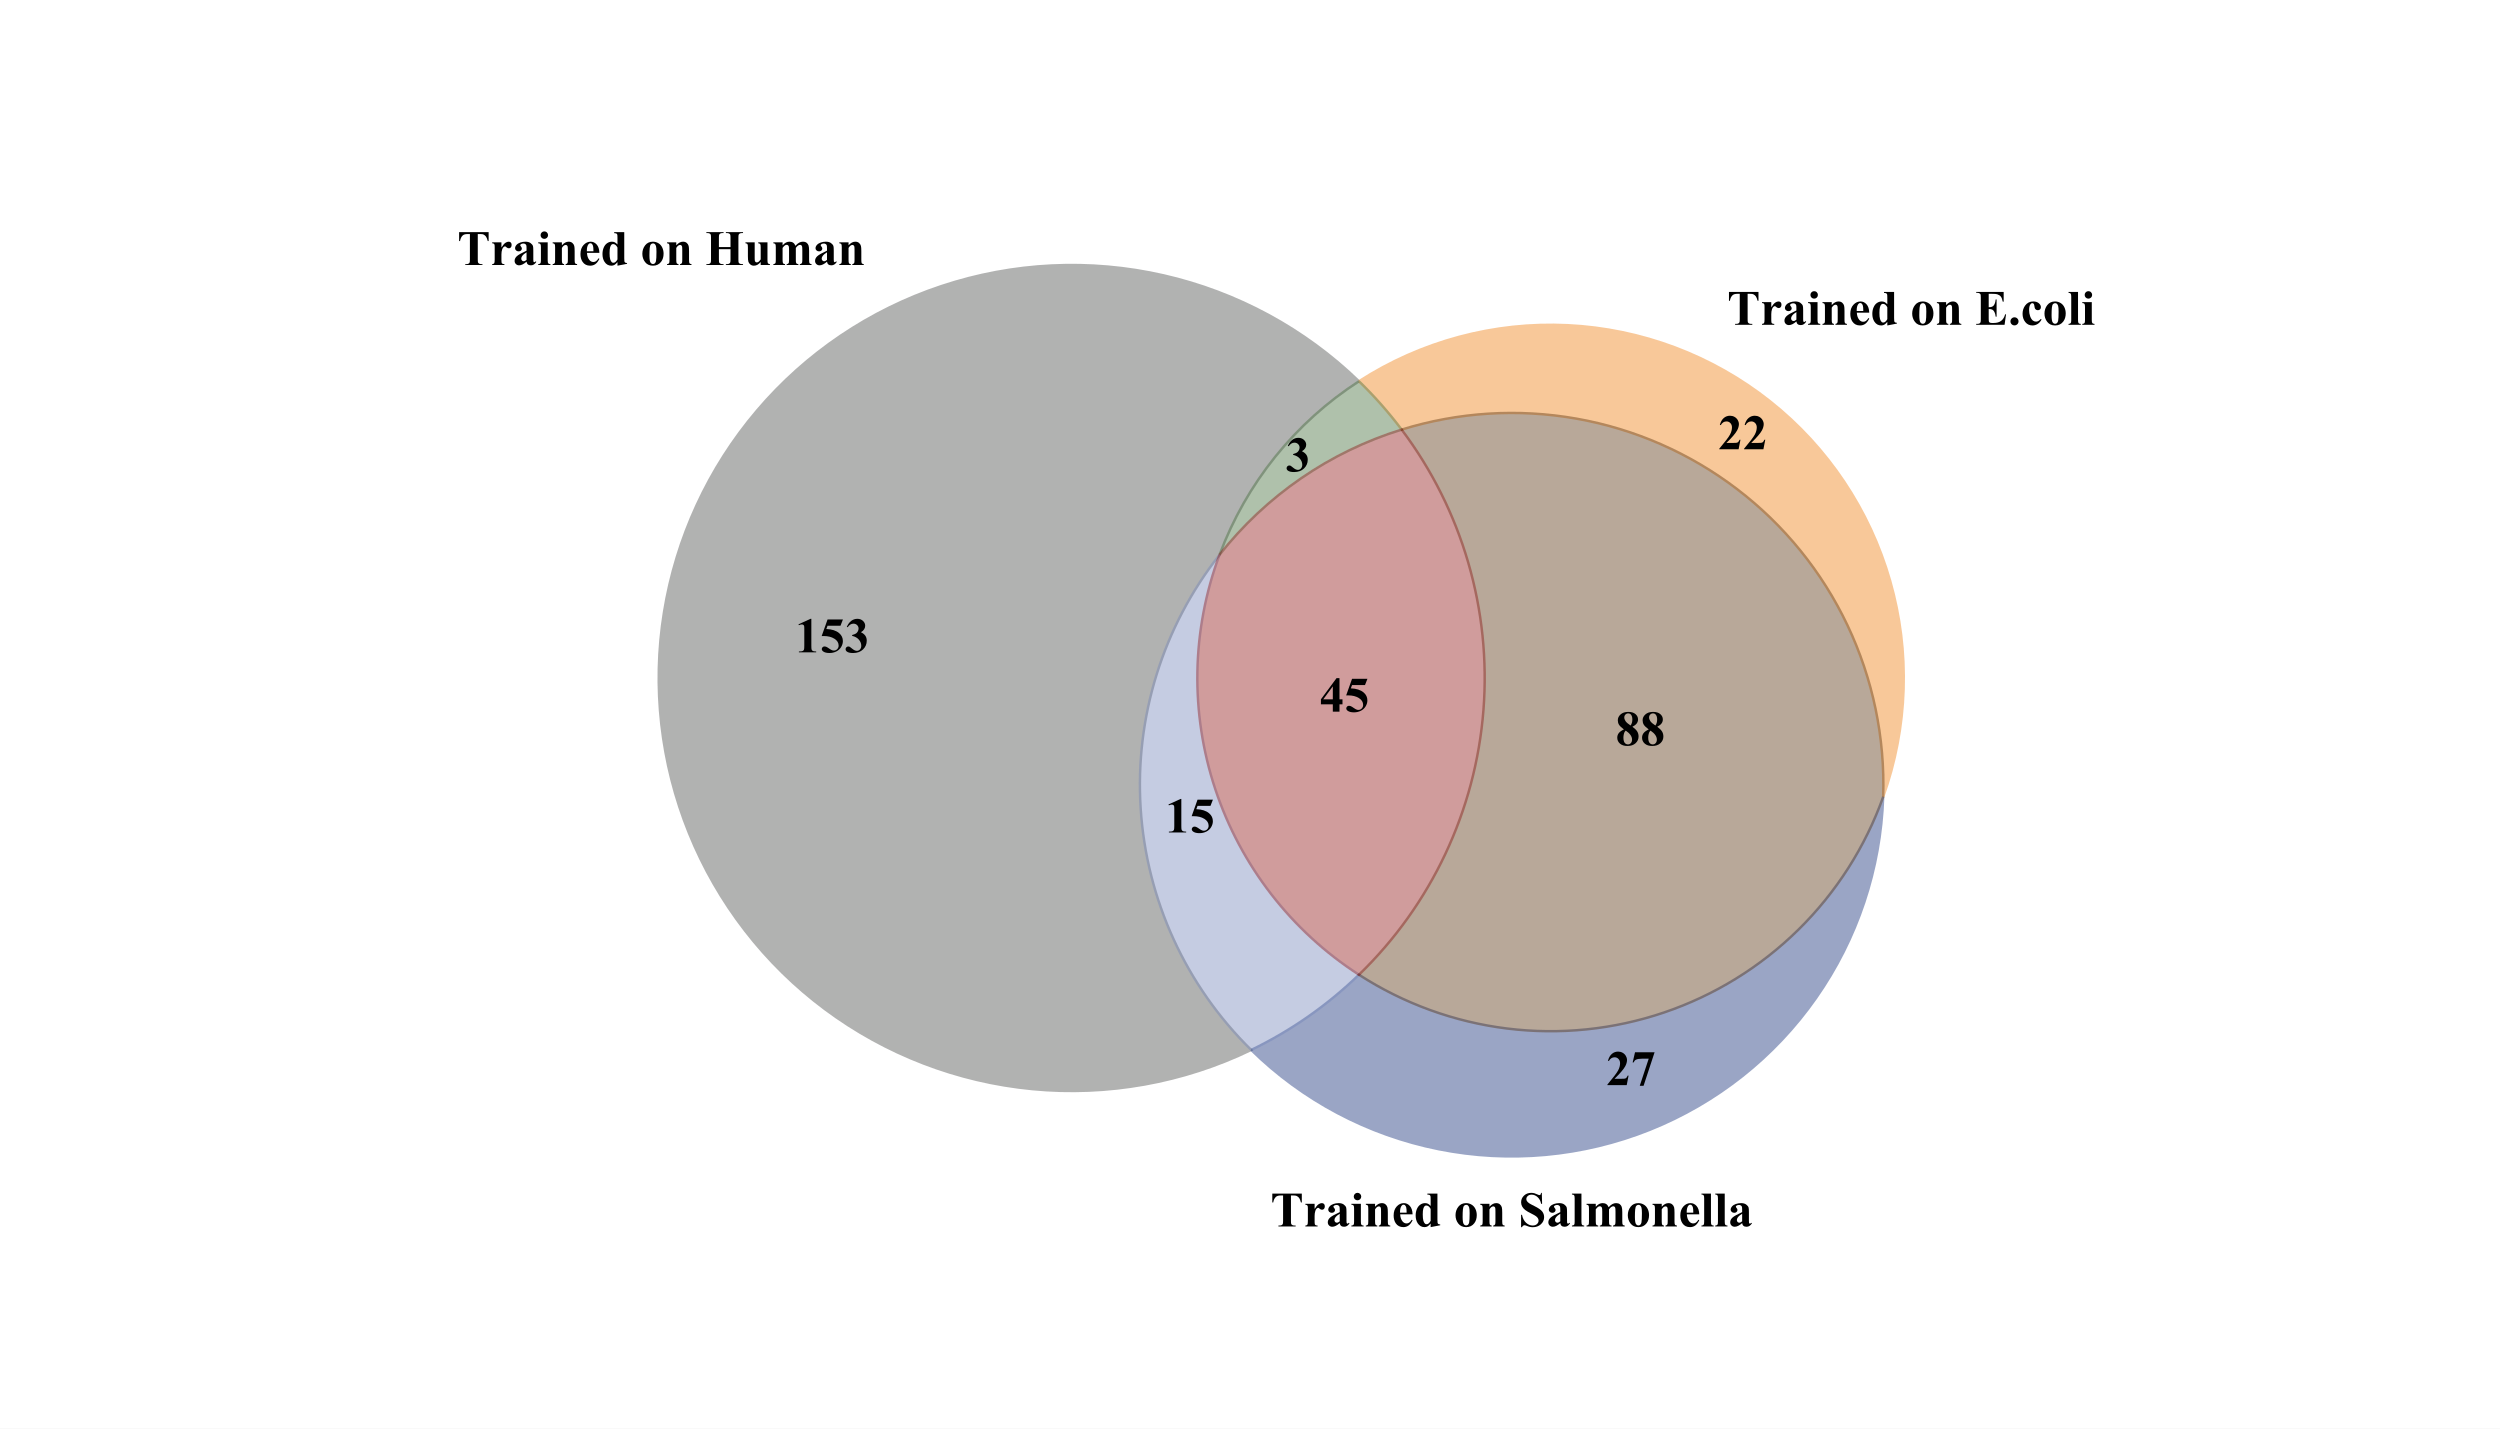
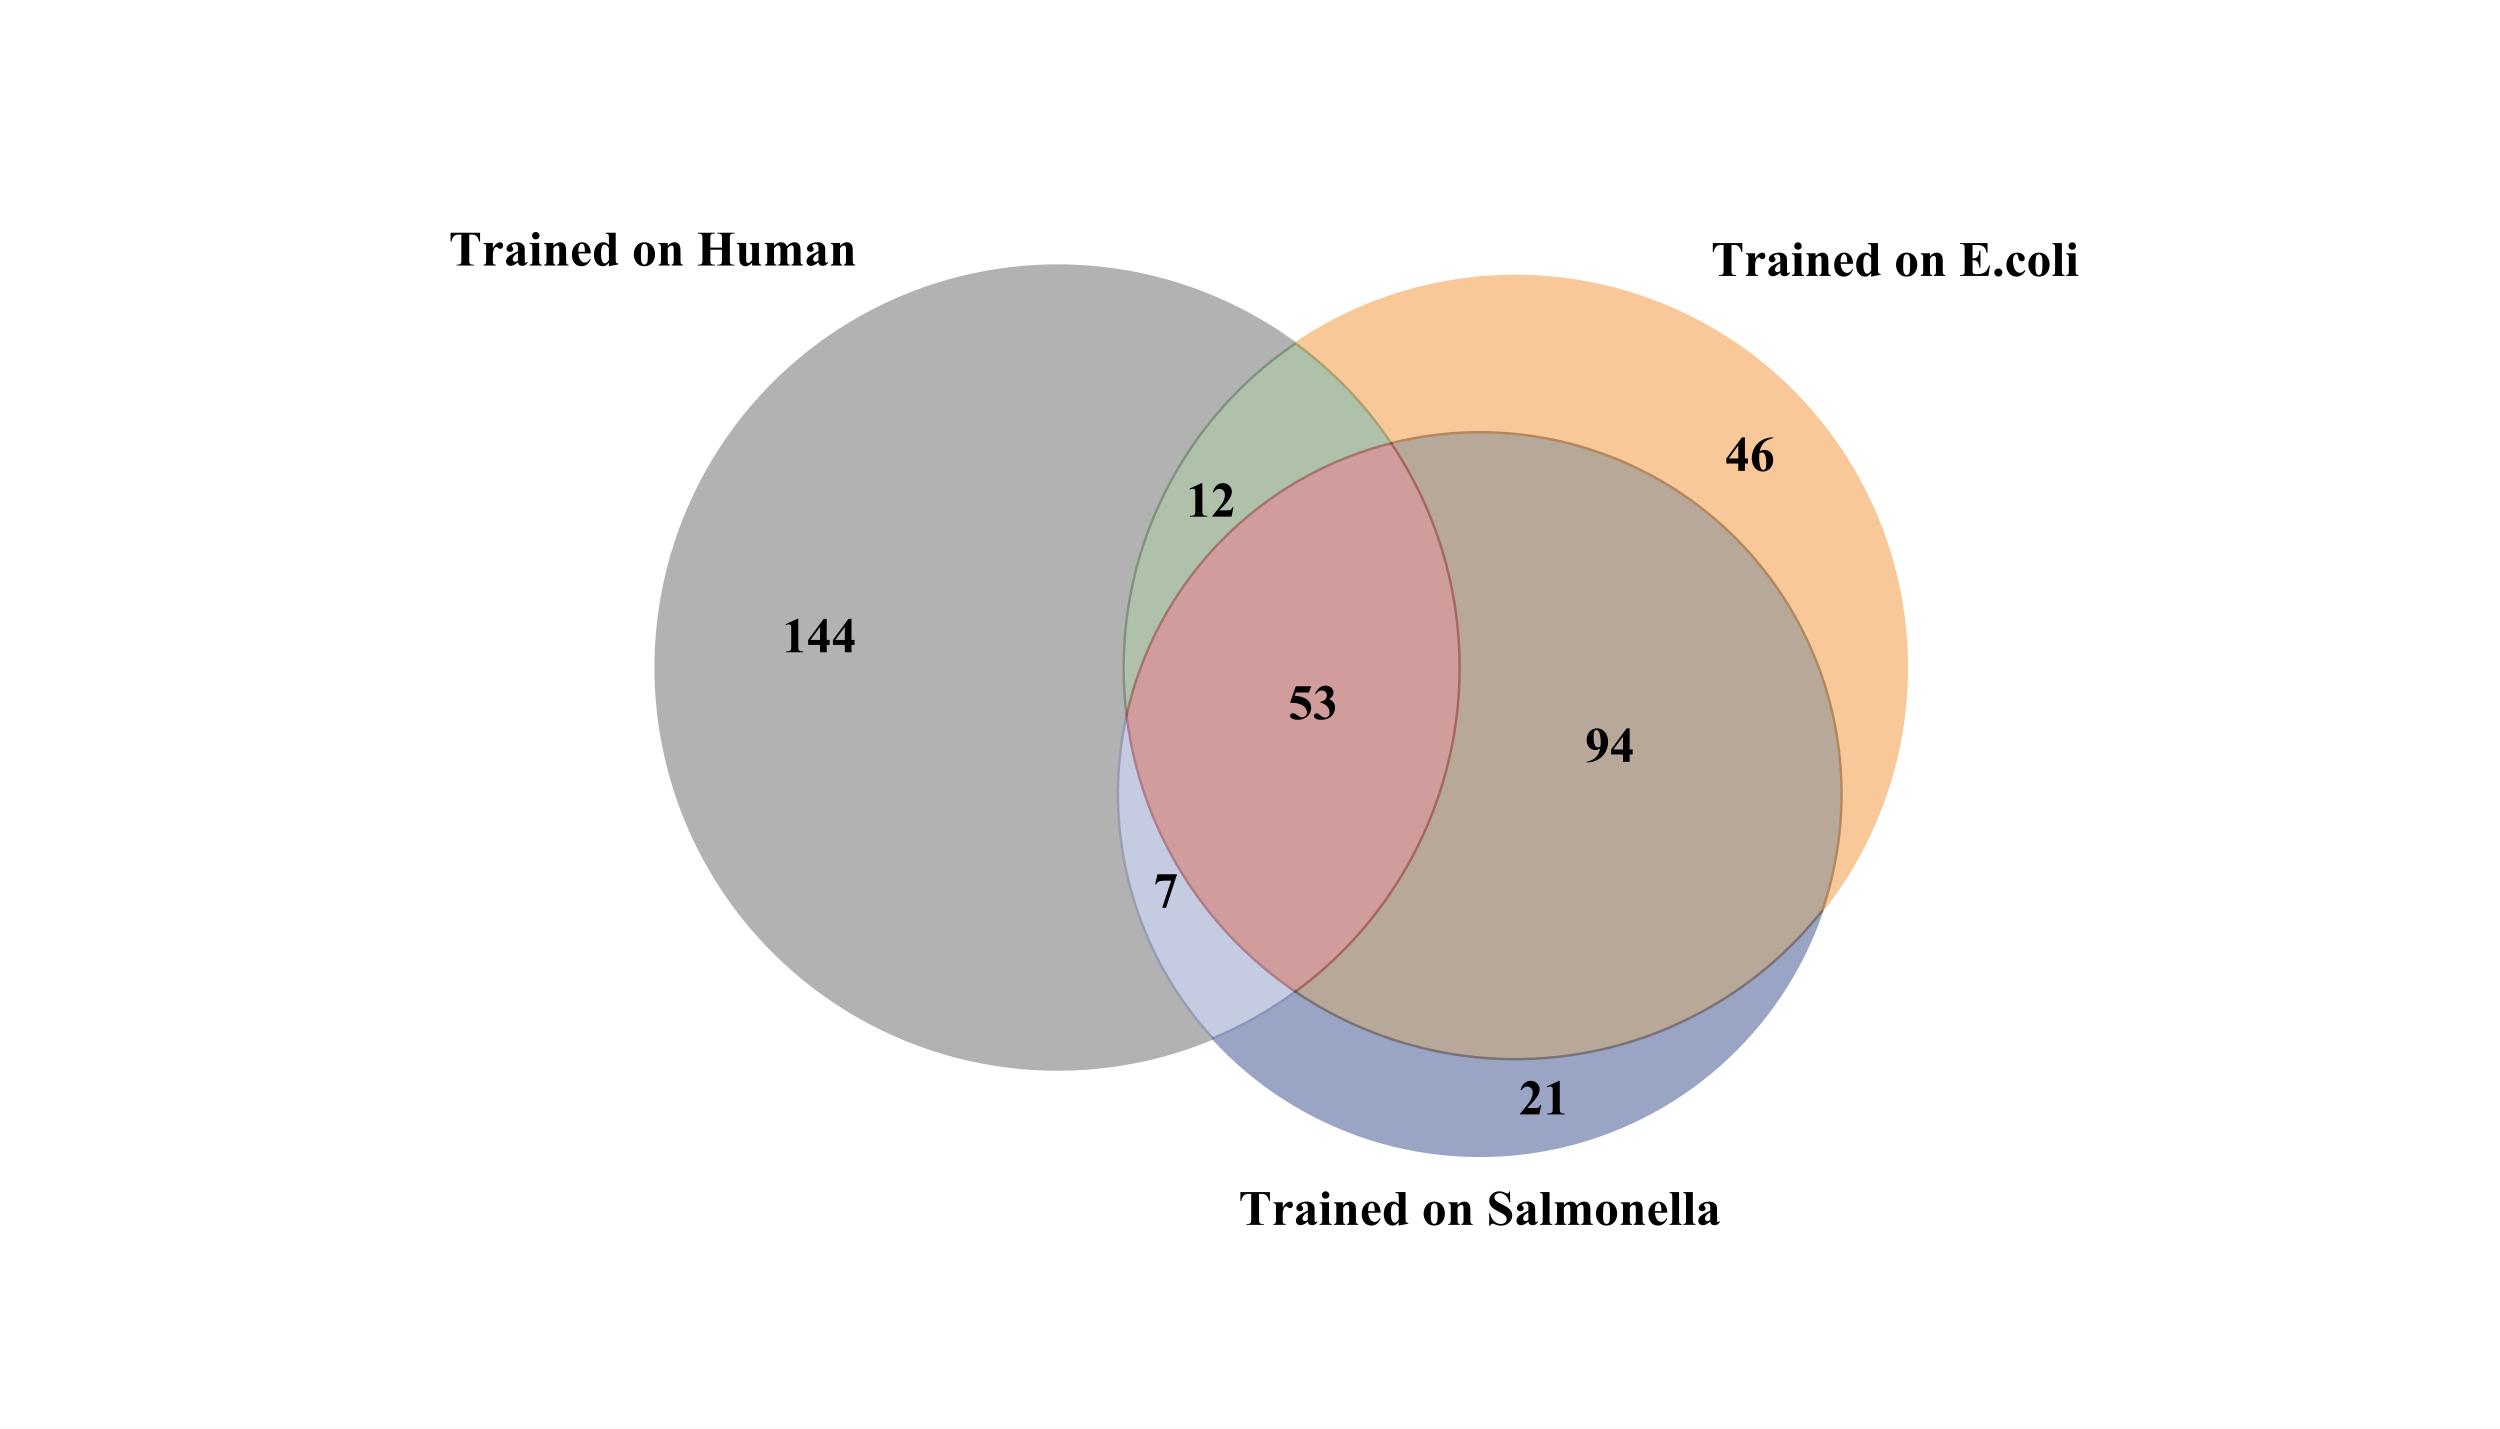
<svg xmlns="http://www.w3.org/2000/svg" xmlns:xlink="http://www.w3.org/1999/xlink" height="576pt" version="1.1" viewBox="0 0 1008 576" width="1008pt">
  <defs>
    <style type="text/css">
*{stroke-linecap:butt;stroke-linejoin:round;}
  </style>
  </defs>
  <g id="figure_1">
    <g id="patch_1">
      <path d="M 0 576  L 1008 576  L 1008 0  L 0 0  z " style="fill:#ffffff;" />
    </g>
    <g id="axes_1">
      <g id="patch_2">
-         <path clip-path="url(#p791d800732)" d="M 547.932 153.728  C 526.061 132.556 498.799 117.781 469.12 111.016  C 439.442 104.25 408.469 105.751 379.584 115.353  C 350.699 124.955 324.992 142.296 305.27 165.482  C 285.548 188.669 272.557 216.825 267.714 246.877  C 262.872 276.929 266.361 307.741 277.8 335.949  C 289.24 364.157 308.198 388.696 332.605 406.886  C 357.012 425.075 385.946 436.229 416.247 439.129  C 446.548 442.03 477.072 436.566 504.486 423.336  C 478.149 397.478 462.27 362.781 459.915 325.948  C 457.561 289.114 468.893 252.678 491.722 223.676  C 497.043 209.387 504.623 196.045 514.174 184.159  C 523.725 172.274 535.123 161.999 547.932 153.728  " style="fill:#3d3e3d;opacity:0.4;stroke:#3d3e3d;stroke-linejoin:miter;" />
+         <path clip-path="url(#p13016dffe2)" d="M 522.316 138.468  C 499.476 121.713 472.638 111.234 444.487 108.081  C 416.337 104.928 387.845 109.209 361.864 120.496  C 335.883 131.782 313.309 149.685 296.401 172.412  C 279.493 195.14 268.835 221.907 265.493 250.036  C 262.152 278.165 266.241 306.685 277.354 332.741  C 288.466 358.797 306.217 381.49 328.83 398.55  C 351.444 415.61 378.139 426.447 406.245 429.978  C 434.351 433.508 462.897 429.609 489.027 418.672  C 473.186 401.369 461.749 380.498 455.69 357.835  C 449.631 335.172 449.126 311.378 454.22 288.478  C 450.663 259.631 455.14 230.355 467.154 203.889  C 479.168 177.422 498.26 154.78 522.316 138.468  " style="fill:#3d3e3d;opacity:0.4;stroke:#3d3e3d;stroke-linejoin:miter;" />
      </g>
      <g id="patch_3">
-         <path clip-path="url(#p791d800732)" d="M 547.932 153.728  C 551.048 156.745 554.046 159.883 556.918 163.135  C 559.79 166.386 562.534 169.749 565.143 173.214  C 587.966 166.144 612.153 164.633 635.679 168.808  C 659.206 172.982 681.396 182.722 700.394 197.213  C 719.392 211.704 734.652 230.53 744.898 252.115  C 755.143 273.701 760.08 297.426 759.296 321.307  C 769.312 293.286 770.299 262.818 762.117 234.208  C 753.934 205.597 736.987 180.259 713.669 161.771  C 690.351 143.284 661.815 132.561 632.093 131.119  C 602.37 129.676 572.93 137.585 547.932 153.728  " style="fill:#ee7600;opacity:0.4;stroke:#ee7600;stroke-linejoin:miter;" />
+         <path clip-path="url(#p13016dffe2)" d="M 522.316 138.468  C 529.853 143.996 536.897 150.166 543.369 156.909  C 549.842 163.651 555.72 170.941 560.936 178.696  C 586.385 172.275 613.101 172.838 638.257 180.326  C 663.412 187.815 686.087 201.955 703.88 221.249  C 721.673 240.543 733.935 264.286 739.366 289.965  C 744.797 315.643 743.199 342.317 734.742 367.164  C 758.146 337.599 770.203 300.606 768.716 262.928  C 767.228 225.25 752.292 189.323 726.629 161.695  C 700.967 134.067 666.238 116.525 628.772 112.266  C 591.306 108.006 553.525 117.305 522.316 138.468  " style="fill:#ee7600;opacity:0.4;stroke:#ee7600;stroke-linejoin:miter;" />
      </g>
      <g id="patch_4">
-         <path clip-path="url(#p791d800732)" d="M 547.932 153.728  C 535.123 161.999 523.725 172.274 514.174 184.159  C 504.623 196.045 497.043 209.387 491.722 223.676  C 501.065 211.808 512.149 201.42 524.597 192.864  C 537.045 184.309 550.715 177.684 565.143 173.214  C 562.534 169.749 559.79 166.386 556.918 163.135  C 554.046 159.883 551.048 156.745 547.932 153.728  " style="fill:#37652d;opacity:0.4;stroke:#37652d;stroke-linejoin:miter;" />
+         <path clip-path="url(#p13016dffe2)" d="M 522.316 138.468  C 498.26 154.78 479.168 177.422 467.154 203.889  C 455.14 230.355 450.663 259.631 454.22 288.478  C 460.089 262.091 473.178 237.847 492.02 218.464  C 510.862 199.081 534.726 185.31 560.936 178.696  C 555.72 170.941 549.842 163.651 543.369 156.909  C 536.897 150.166 529.853 143.996 522.316 138.468  " style="fill:#37652d;opacity:0.4;stroke:#37652d;stroke-linejoin:miter;" />
      </g>
      <g id="patch_5">
-         <path clip-path="url(#p791d800732)" d="M 504.486 423.336  C 525.254 443.727 551.518 457.634 580.056 463.35  C 608.594 469.066 638.189 466.348 665.208 455.529  C 692.227 444.71 715.519 426.252 732.226 402.419  C 748.932 378.587 758.34 350.396 759.296 321.307  C 752.071 341.517 740.371 359.836 725.072 374.888  C 709.772 389.941 691.267 401.342 670.942 408.237  C 650.616 415.132 628.993 417.344 607.693 414.707  C 586.393 412.071 565.962 404.653 547.932 393.01  C 541.556 399.181 534.698 404.833 527.423 409.912  C 520.147 414.991 512.477 419.48 504.486 423.336  " style="fill:#031f6f;opacity:0.4;stroke:#031f6f;stroke-linejoin:miter;" />
+         <path clip-path="url(#p13016dffe2)" d="M 489.027 418.672  C 506.134 437.356 527.816 451.267 551.93 459.029  C 576.045 466.791 601.77 468.14 626.564 462.942  C 651.357 457.745 674.375 446.178 693.342 429.385  C 712.309 412.593 726.579 391.146 734.742 367.164  C 710.007 398.411 674.337 419.164 634.948 425.224  C 595.559 431.284 555.3 422.214 522.316 399.847  C 517.164 403.627 511.792 407.099 506.229 410.245  C 500.666 413.391 494.922 416.205 489.027 418.672  " style="fill:#031f6f;opacity:0.4;stroke:#031f6f;stroke-linejoin:miter;" />
      </g>
      <g id="patch_6">
-         <path clip-path="url(#p791d800732)" d="M 504.486 423.336  C 512.477 419.48 520.147 414.991 527.423 409.912  C 534.698 404.833 541.556 399.181 547.932 393.01  C 520.681 375.413 500.243 349.023 490.024 318.236  C 479.804 287.449 480.404 254.076 491.722 223.676  C 468.893 252.678 457.561 289.114 459.915 325.948  C 462.27 362.781 478.149 397.478 504.486 423.336  " style="fill:#6e80b7;opacity:0.4;stroke:#6e80b7;stroke-linejoin:miter;" />
+         <path clip-path="url(#p13016dffe2)" d="M 489.027 418.672  C 494.922 416.205 500.666 413.391 506.229 410.245  C 511.792 407.099 517.164 403.627 522.316 399.847  C 503.683 387.212 487.965 370.737 476.221 351.529  C 464.476 332.322 456.975 310.823 454.22 288.478  C 449.126 311.378 449.631 335.172 455.69 357.835  C 461.749 380.498 473.186 401.369 489.027 418.672  " style="fill:#6e80b7;opacity:0.4;stroke:#6e80b7;stroke-linejoin:miter;" />
      </g>
      <g id="patch_7">
-         <path clip-path="url(#p791d800732)" d="M 565.143 173.214  C 589.556 205.642 601.29 245.902 598.121 286.368  C 594.953 326.834 577.095 364.778 547.932 393.01  C 565.962 404.653 586.393 412.071 607.693 414.707  C 628.993 417.344 650.616 415.132 670.942 408.237  C 691.267 401.342 709.772 389.941 725.072 374.888  C 740.371 359.836 752.071 341.517 759.296 321.307  C 760.08 297.426 755.143 273.701 744.898 252.115  C 734.652 230.53 719.392 211.704 700.394 197.213  C 681.396 182.722 659.206 172.982 635.679 168.808  C 612.153 164.633 587.966 166.144 565.143 173.214  " style="fill:#4d2600;opacity:0.4;stroke:#4d2600;stroke-linejoin:miter;" />
+         <path clip-path="url(#p13016dffe2)" d="M 560.936 178.696  C 584.281 213.404 593.308 255.836 586.112 297.04  C 578.917 338.245 556.043 375.106 522.316 399.847  C 555.3 422.214 595.559 431.284 634.948 425.224  C 674.337 419.164 710.007 398.411 734.742 367.164  C 743.199 342.317 744.797 315.643 739.366 289.965  C 733.935 264.286 721.673 240.543 703.88 221.249  C 686.087 201.955 663.412 187.815 638.257 180.326  C 613.101 172.838 586.385 172.275 560.936 178.696  " style="fill:#4d2600;opacity:0.4;stroke:#4d2600;stroke-linejoin:miter;" />
      </g>
      <g id="patch_8">
-         <path clip-path="url(#p791d800732)" d="M 491.722 223.676  C 480.404 254.076 479.804 287.449 490.024 318.236  C 500.243 349.023 520.681 375.413 547.932 393.01  C 577.095 364.778 594.953 326.834 598.121 286.368  C 601.29 245.902 589.556 205.642 565.143 173.214  C 550.715 177.684 537.045 184.309 524.597 192.864  C 512.149 201.42 501.065 211.808 491.722 223.676  " style="fill:#890707;opacity:0.4;stroke:#890707;stroke-linejoin:miter;" />
+         <path clip-path="url(#p13016dffe2)" d="M 454.22 288.478  C 456.975 310.823 464.476 332.322 476.221 351.529  C 487.965 370.737 503.683 387.212 522.316 399.847  C 556.043 375.106 578.917 338.245 586.112 297.04  C 593.308 255.836 584.281 213.404 560.936 178.696  C 534.726 185.31 510.862 199.081 492.02 218.464  C 473.178 237.847 460.089 262.091 454.22 288.478  " style="fill:#890707;opacity:0.4;stroke:#890707;stroke-linejoin:miter;" />
      </g>
      <g id="text_1">
        <defs>
          <path d="M 32.562 67.578  L 32.562 13.422  Q 32.562 7.328 33.094 5.641  Q 33.641 3.953 35.344 2.875  Q 37.062 1.812 40.828 1.812  L 42.328 1.812  L 42.328 0  L 7.469 0  L 7.469 1.812  L 9.234 1.812  Q 13.484 1.812 15.281 2.781  Q 17.094 3.766 17.719 5.469  Q 18.359 7.172 18.359 13.422  L 18.359 47.75  Q 18.359 52.344 17.922 53.484  Q 17.484 54.641 16.281 55.438  Q 15.094 56.25 13.531 56.25  Q 11.031 56.25 7.469 54.688  L 6.594 56.453  L 30.953 67.578  z " id="TimesNewRomanPS-BoldMT-49" />
-           <path d="M 15.234 66.219  L 46.234 66.219  L 41.312 53.609  L 15.234 53.609  L 12.75 47.016  Q 29.594 46.391 38.672 38.625  Q 46.141 32.234 46.141 22.703  Q 46.141 16.609 42.672 10.766  Q 39.203 4.938 32.906 1.781  Q 26.609 -1.375 19.094 -1.375  Q 10.984 -1.375 6.641 1.656  Q 3.609 3.812 3.609 6.547  Q 3.609 8.641 5.188 10.25  Q 6.781 11.859 8.891 11.859  Q 10.797 11.859 12.75 11.078  Q 14.703 10.297 19.438 6.984  Q 22.406 4.938 24.562 4.156  Q 26.078 3.562 27.984 3.562  Q 31.984 3.562 34.781 6.484  Q 37.594 9.422 37.594 13.531  Q 37.594 22.125 29 27.484  Q 20.406 32.859 7.328 32.859  Q 6 32.859 3.375 32.812  z " id="TimesNewRomanPS-BoldMT-53" />
-           <path d="M 14.797 33.203  L 14.797 34.906  Q 20.359 36.531 22.5 37.922  Q 24.656 39.312 26.219 42.156  Q 27.781 45.016 27.781 47.953  Q 27.781 52 24.828 54.906  Q 21.875 57.812 17.484 57.812  Q 10.641 57.812 5.859 50.594  L 4.047 51.219  Q 7.562 59.375 13.062 63.469  Q 18.562 67.578 25.297 67.578  Q 32.172 67.578 36.641 63.375  Q 41.109 59.188 41.109 53.562  Q 41.109 49.906 39.031 46.5  Q 36.969 43.109 32.516 40.531  Q 38.234 37.75 41.234 33.672  Q 44.234 29.594 44.234 23.438  Q 44.234 13.094 36.734 5.828  Q 29.25 -1.422 16.656 -1.422  Q 8.25 -1.422 4.391 1.375  Q 1.609 3.328 1.609 6.391  Q 1.609 8.641 3.219 10.219  Q 4.828 11.812 6.938 11.812  Q 8.547 11.812 9.969 11.141  Q 10.75 10.75 15.5 6.859  Q 20.266 2.984 24.422 2.984  Q 28.031 2.984 30.609 5.828  Q 33.203 8.688 33.203 13.094  Q 33.203 19.781 28.516 25.422  Q 23.828 31.062 14.797 33.203  z " id="TimesNewRomanPS-BoldMT-51" />
+           <path d="M 2.484 24.953  L 33.938 67.578  L 39.891 67.578  L 39.891 24.953  L 45.953 24.953  L 45.953 14.844  L 39.891 14.844  L 39.891 0  L 26.469 0  L 26.469 14.844  L 2.484 14.844  z M 7.234 24.953  L 26.469 24.953  L 26.469 51.078  z " id="TimesNewRomanPS-BoldMT-52" />
        </defs>
-         <g transform="translate(320.6213 263.0199)scale(0.2 -0.2)">
+         <g transform="translate(315.3494 263.0051)scale(0.2 -0.2)">
          <use xlink:href="#TimesNewRomanPS-BoldMT-49" />
-           <use x="50" xlink:href="#TimesNewRomanPS-BoldMT-53" />
-           <use x="100" xlink:href="#TimesNewRomanPS-BoldMT-51" />
+           <use x="50" xlink:href="#TimesNewRomanPS-BoldMT-52" />
+           <use x="100" xlink:href="#TimesNewRomanPS-BoldMT-52" />
        </g>
      </g>
      <g id="text_2">
        <defs>
+           <path d="M 46.969 67.578  L 46.969 66.219  Q 38.141 63.969 32.781 60.422  Q 27.438 56.891 24.328 51.828  Q 21.234 46.781 19.531 39.312  Q 21.688 40.766 23.094 41.219  Q 26.266 42.188 29.5 42.188  Q 36.922 42.188 41.875 36.781  Q 46.828 31.391 46.828 22.078  Q 46.828 15.531 44.141 10.062  Q 41.453 4.594 36.516 1.609  Q 31.594 -1.375 25.984 -1.375  Q 19.875 -1.375 14.688 1.969  Q 9.516 5.328 6.609 11.766  Q 3.719 18.219 3.719 25.781  Q 3.719 36.922 9.062 46.516  Q 14.406 56.109 24.234 61.797  Q 34.078 67.484 46.969 67.578  z M 18.891 35.359  Q 18.5 28.609 18.5 25.484  Q 18.5 18.75 19.797 12.453  Q 21.094 6.156 23.344 3.609  Q 24.953 1.812 27.156 1.812  Q 29.391 1.812 31.141 4.422  Q 32.906 7.031 32.906 15.047  Q 32.906 28.516 29.641 33.641  Q 27.547 36.969 23.969 36.969  Q 22.016 36.969 18.891 35.359  z " id="TimesNewRomanPS-BoldMT-54" />
+         </defs>
+         <g transform="translate(695.5735 189.8544)scale(0.2 -0.2)">
+           <use xlink:href="#TimesNewRomanPS-BoldMT-52" />
+           <use x="50" xlink:href="#TimesNewRomanPS-BoldMT-54" />
+         </g>
+       </g>
+       <g id="text_3">
+         <defs>
          <path d="M 41.406 0  L 2.438 0  L 2.438 1.078  Q 20.359 22.406 24.188 29.781  Q 28.031 37.156 28.031 44.188  Q 28.031 49.312 24.859 52.703  Q 21.688 56.109 17.094 56.109  Q 9.578 56.109 5.422 48.578  L 3.609 49.219  Q 6.25 58.594 11.625 63.078  Q 17 67.578 24.031 67.578  Q 29.047 67.578 33.203 65.234  Q 37.359 62.891 39.703 58.812  Q 42.047 54.734 42.047 51.172  Q 42.047 44.672 38.422 37.984  Q 33.5 28.953 16.891 12.797  L 31.203 12.797  Q 36.469 12.797 38.062 13.234  Q 39.656 13.672 40.672 14.719  Q 41.703 15.766 43.359 19.141  L 45.125 19.141  z " id="TimesNewRomanPS-BoldMT-50" />
        </defs>
-         <g transform="translate(692.724 181.1394)scale(0.2 -0.2)">
-           <use xlink:href="#TimesNewRomanPS-BoldMT-50" />
+         <g transform="translate(478.2772 208.3155)scale(0.2 -0.2)">
+           <use xlink:href="#TimesNewRomanPS-BoldMT-49" />
          <use x="50" xlink:href="#TimesNewRomanPS-BoldMT-50" />
        </g>
      </g>
-       <g id="text_3">
-         <g transform="translate(518.4335 190.0468)scale(0.2 -0.2)">
-           <use xlink:href="#TimesNewRomanPS-BoldMT-51" />
+       <g id="text_4">
+         <g transform="translate(612.3839 449.3131)scale(0.2 -0.2)">
+           <use xlink:href="#TimesNewRomanPS-BoldMT-50" />
+           <use x="50" xlink:href="#TimesNewRomanPS-BoldMT-49" />
        </g>
      </g>
-       <g id="text_4">
+       <g id="text_5">
        <defs>
          <path d="M 17.719 -1.375  L 35.75 53.266  L 22.016 53.266  Q 13.969 53.266 9.906 51.172  Q 7.078 49.703 5.219 45.656  L 3.375 45.656  L 8.156 66.219  L 47.609 66.219  L 25.391 -1.375  z " id="TimesNewRomanPS-BoldMT-55" />
        </defs>
-         <g transform="translate(647.6081 437.5199)scale(0.2 -0.2)">
-           <use xlink:href="#TimesNewRomanPS-BoldMT-50" />
-           <use x="50" xlink:href="#TimesNewRomanPS-BoldMT-55" />
-         </g>
-       </g>
-       <g id="text_5">
-         <g transform="translate(469.7995 335.6588)scale(0.2 -0.2)">
-           <use xlink:href="#TimesNewRomanPS-BoldMT-49" />
-           <use x="50" xlink:href="#TimesNewRomanPS-BoldMT-53" />
+         <g transform="translate(465.063 365.7443)scale(0.2 -0.2)">
+           <use xlink:href="#TimesNewRomanPS-BoldMT-55" />
        </g>
      </g>
      <g id="text_6">
        <defs>
-           <path d="M 34.078 37.406  Q 41.062 32.281 43.766 27.859  Q 46.484 23.438 46.484 17.719  Q 46.484 9.719 40.453 4.172  Q 34.422 -1.375 24.078 -1.375  Q 14.266 -1.375 8.891 3.453  Q 3.516 8.297 3.516 15.281  Q 3.516 20.609 6.609 24.609  Q 9.719 28.609 16.938 31.938  Q 9.078 37.938 6.859 41.75  Q 4.641 45.562 4.641 50.594  Q 4.641 57.234 10.281 62.281  Q 15.922 67.328 25.734 67.328  Q 35.203 67.328 40.297 62.859  Q 45.406 58.406 45.406 52.156  Q 45.406 47.469 42.641 43.875  Q 39.891 40.281 34.078 37.406  z M 30.375 39.891  Q 32.172 42.328 33.047 45.359  Q 33.938 48.391 33.938 52  Q 33.938 58.344 31.203 61.719  Q 29.156 64.312 25.531 64.312  Q 22.266 64.312 19.969 61.938  Q 17.672 59.578 17.672 56.062  Q 17.672 52.484 20.234 48.656  Q 22.797 44.828 30.375 39.891  z M 20.609 29.594  Q 19.094 28.219 18.453 27.094  Q 17.484 25.391 16.703 22.109  Q 15.922 18.844 15.922 15.281  Q 15.922 10.688 17.094 7.594  Q 18.266 4.5 20.438 3.125  Q 22.609 1.766 24.906 1.766  Q 28.469 1.766 30.906 4.375  Q 33.344 6.984 33.344 11.531  Q 33.344 21 20.609 29.594  z " id="TimesNewRomanPS-BoldMT-56" />
+           <path d="M 3.078 -1.375  L 3.078 0  Q 11.188 1.859 16.828 5.469  Q 22.469 9.078 25.75 14.406  Q 29.047 19.734 30.375 26.656  Q 27.344 25.094 25.219 24.484  Q 23.094 23.875 20.75 23.875  Q 13.234 23.875 8.219 29.297  Q 3.219 34.719 3.219 44.141  Q 3.219 50.688 5.922 56.125  Q 8.641 61.578 13.672 64.578  Q 18.703 67.578 24.125 67.578  Q 29.938 67.578 35.109 64.25  Q 40.281 60.938 43.359 54.641  Q 46.438 48.344 46.438 40.281  Q 46.438 29.828 41.422 20.25  Q 36.422 10.688 26.516 4.906  Q 16.609 -0.875 3.078 -1.375  z M 31.109 30.766  Q 31.594 36.234 31.594 40.375  Q 31.594 49.266 29.547 56.938  Q 28.375 61.188 26.078 63.188  Q 24.859 64.266 22.906 64.266  Q 20.453 64.266 19.094 62.156  Q 17.188 59.281 17.188 51.172  Q 17.188 37.641 20.406 32.516  Q 22.516 29.203 26.078 29.203  Q 27.984 29.203 31.109 30.766  z " id="TimesNewRomanPS-BoldMT-57" />
        </defs>
-         <g transform="translate(651.3742 300.501)scale(0.2 -0.2)">
-           <use xlink:href="#TimesNewRomanPS-BoldMT-56" />
-           <use x="50" xlink:href="#TimesNewRomanPS-BoldMT-56" />
+         <g transform="translate(639.1006 307.1767)scale(0.2 -0.2)">
+           <use xlink:href="#TimesNewRomanPS-BoldMT-57" />
+           <use x="50" xlink:href="#TimesNewRomanPS-BoldMT-52" />
        </g>
      </g>
      <g id="text_7">
        <defs>
-           <path d="M 2.484 24.953  L 33.938 67.578  L 39.891 67.578  L 39.891 24.953  L 45.953 24.953  L 45.953 14.844  L 39.891 14.844  L 39.891 0  L 26.469 0  L 26.469 14.844  L 2.484 14.844  z M 7.234 24.953  L 26.469 24.953  L 26.469 51.078  z " id="TimesNewRomanPS-BoldMT-52" />
+           <path d="M 15.234 66.219  L 46.234 66.219  L 41.312 53.609  L 15.234 53.609  L 12.75 47.016  Q 29.594 46.391 38.672 38.625  Q 46.141 32.234 46.141 22.703  Q 46.141 16.609 42.672 10.766  Q 39.203 4.938 32.906 1.781  Q 26.609 -1.375 19.094 -1.375  Q 10.984 -1.375 6.641 1.656  Q 3.609 3.812 3.609 6.547  Q 3.609 8.641 5.188 10.25  Q 6.781 11.859 8.891 11.859  Q 10.797 11.859 12.75 11.078  Q 14.703 10.297 19.438 6.984  Q 22.406 4.938 24.562 4.156  Q 26.078 3.562 27.984 3.562  Q 31.984 3.562 34.781 6.484  Q 37.594 9.422 37.594 13.531  Q 37.594 22.125 29 27.484  Q 20.406 32.859 7.328 32.859  Q 6 32.859 3.375 32.812  z " id="TimesNewRomanPS-BoldMT-53" />
+           <path d="M 14.797 33.203  L 14.797 34.906  Q 20.359 36.531 22.5 37.922  Q 24.656 39.312 26.219 42.156  Q 27.781 45.016 27.781 47.953  Q 27.781 52 24.828 54.906  Q 21.875 57.812 17.484 57.812  Q 10.641 57.812 5.859 50.594  L 4.047 51.219  Q 7.562 59.375 13.062 63.469  Q 18.562 67.578 25.297 67.578  Q 32.172 67.578 36.641 63.375  Q 41.109 59.188 41.109 53.562  Q 41.109 49.906 39.031 46.5  Q 36.969 43.109 32.516 40.531  Q 38.234 37.75 41.234 33.672  Q 44.234 29.594 44.234 23.438  Q 44.234 13.094 36.734 5.828  Q 29.25 -1.422 16.656 -1.422  Q 8.25 -1.422 4.391 1.375  Q 1.609 3.328 1.609 6.391  Q 1.609 8.641 3.219 10.219  Q 4.828 11.812 6.938 11.812  Q 8.547 11.812 9.969 11.141  Q 10.75 10.75 15.5 6.859  Q 20.266 2.984 24.422 2.984  Q 28.031 2.984 30.609 5.828  Q 33.203 8.688 33.203 13.094  Q 33.203 19.781 28.516 25.422  Q 23.828 31.062 14.797 33.203  z " id="TimesNewRomanPS-BoldMT-51" />
        </defs>
-         <g transform="translate(532.0984 286.9482)scale(0.2 -0.2)">
-           <use xlink:href="#TimesNewRomanPS-BoldMT-52" />
-           <use x="50" xlink:href="#TimesNewRomanPS-BoldMT-53" />
+         <g transform="translate(519.4436 289.9462)scale(0.2 -0.2)">
+           <use xlink:href="#TimesNewRomanPS-BoldMT-53" />
+           <use x="50" xlink:href="#TimesNewRomanPS-BoldMT-51" />
        </g>
      </g>
      <g id="text_8">
        <defs>
          <path d="M 63.094 66.219  L 63.094 48.297  L 61.328 48.297  Q 59.766 54.5 57.859 57.203  Q 55.953 59.906 52.641 61.531  Q 50.781 62.406 46.141 62.406  L 41.219 62.406  L 41.219 11.328  Q 41.219 6.25 41.766 4.984  Q 42.328 3.719 43.969 2.766  Q 45.609 1.812 48.438 1.812  L 50.641 1.812  L 50.641 0  L 15.969 0  L 15.969 1.812  L 18.172 1.812  Q 21.047 1.812 22.797 2.828  Q 24.078 3.516 24.812 5.172  Q 25.344 6.344 25.344 11.328  L 25.344 62.406  L 20.562 62.406  Q 13.875 62.406 10.844 59.578  Q 6.594 55.609 5.469 48.297  L 3.609 48.297  L 3.609 66.219  z " id="TimesNewRomanPS-BoldMT-84" />
          <path d="M 22.312 45.656  L 22.312 35.297  Q 26.859 42.391 30.266 44.703  Q 33.688 47.016 36.859 47.016  Q 39.594 47.016 41.234 45.328  Q 42.875 43.656 42.875 40.578  Q 42.875 37.312 41.281 35.5  Q 39.703 33.688 37.453 33.688  Q 34.859 33.688 32.953 35.344  Q 31.062 37.016 30.719 37.203  Q 30.219 37.5 29.594 37.5  Q 28.172 37.5 26.906 36.422  Q 24.906 34.766 23.875 31.688  Q 22.312 26.953 22.312 21.234  L 22.312 10.75  L 22.359 8.016  Q 22.359 5.219 22.703 4.438  Q 23.297 3.125 24.438 2.516  Q 25.594 1.906 28.328 1.766  L 28.328 0  L 3.656 0  L 3.656 1.766  Q 6.641 2 7.688 3.391  Q 8.734 4.781 8.734 10.75  L 8.734 35.984  Q 8.734 39.891 8.344 40.969  Q 7.859 42.328 6.922 42.969  Q 6 43.609 3.656 43.844  L 3.656 45.656  z " id="TimesNewRomanPS-BoldMT-114" />
          <path d="M 28.562 6.734  Q 20.219 -0.641 13.578 -0.641  Q 9.672 -0.641 7.078 1.922  Q 4.5 4.5 4.5 8.344  Q 4.5 13.578 8.984 17.75  Q 13.484 21.922 28.562 28.859  L 28.562 33.453  Q 28.562 38.625 28 39.969  Q 27.438 41.312 25.875 42.312  Q 24.312 43.312 22.359 43.312  Q 19.188 43.312 17.141 41.891  Q 15.875 41.016 15.875 39.844  Q 15.875 38.812 17.234 37.312  Q 19.094 35.203 19.094 33.25  Q 19.094 30.859 17.312 29.172  Q 15.531 27.484 12.641 27.484  Q 9.578 27.484 7.5 29.344  Q 5.422 31.203 5.422 33.688  Q 5.422 37.203 8.203 40.406  Q 10.984 43.609 15.969 45.312  Q 20.953 47.016 26.312 47.016  Q 32.812 47.016 36.594 44.25  Q 40.375 41.5 41.5 38.281  Q 42.188 36.234 42.188 28.859  L 42.188 11.141  Q 42.188 8.016 42.422 7.203  Q 42.672 6.391 43.156 6  Q 43.656 5.609 44.281 5.609  Q 45.562 5.609 46.875 7.422  L 48.344 6.25  Q 45.906 2.641 43.281 1  Q 40.672 -0.641 37.359 -0.641  Q 33.453 -0.641 31.25 1.188  Q 29.047 3.031 28.562 6.734  z M 28.562 10.297  L 28.562 25.594  Q 22.656 22.125 19.781 18.172  Q 17.875 15.531 17.875 12.844  Q 17.875 10.594 19.484 8.891  Q 20.703 7.562 22.906 7.562  Q 25.344 7.562 28.562 10.297  z " id="TimesNewRomanPS-BoldMT-97" />
          <path d="M 14.359 67.781  Q 17.531 67.781 19.719 65.547  Q 21.922 63.328 21.922 60.203  Q 21.922 57.078 19.703 54.875  Q 17.484 52.688 14.359 52.688  Q 11.234 52.688 9.031 54.875  Q 6.844 57.078 6.844 60.203  Q 6.844 63.328 9.031 65.547  Q 11.234 67.781 14.359 67.781  z M 21.188 45.656  L 21.188 9.469  Q 21.188 4.641 22.312 3.297  Q 23.438 1.953 26.703 1.766  L 26.703 0  L 2.047 0  L 2.047 1.766  Q 5.078 1.859 6.547 3.516  Q 7.516 4.641 7.516 9.469  L 7.516 36.141  Q 7.516 40.969 6.391 42.312  Q 5.281 43.656 2.047 43.844  L 2.047 45.656  z " id="TimesNewRomanPS-BoldMT-105" />
          <path d="M 22.016 45.656  L 22.016 39.75  Q 25.531 43.562 28.75 45.281  Q 31.984 47.016 35.688 47.016  Q 40.141 47.016 43.062 44.547  Q 46 42.094 46.969 38.422  Q 47.75 35.641 47.75 27.734  L 47.75 9.969  Q 47.75 4.688 48.703 3.391  Q 49.656 2.094 52.688 1.766  L 52.688 0  L 29.594 0  L 29.594 1.766  Q 32.172 2.094 33.297 3.906  Q 34.078 5.125 34.078 9.969  L 34.078 30.281  Q 34.078 35.891 33.641 37.344  Q 33.203 38.812 32.156 39.625  Q 31.109 40.438 29.828 40.438  Q 25.641 40.438 22.016 34.422  L 22.016 9.969  Q 22.016 4.828 22.969 3.453  Q 23.922 2.094 26.516 1.766  L 26.516 0  L 3.422 0  L 3.422 1.766  Q 6.297 2.047 7.516 3.609  Q 8.344 4.688 8.344 9.969  L 8.344 35.75  Q 8.344 40.922 7.391 42.188  Q 6.453 43.453 3.422 43.844  L 3.422 45.656  z " id="TimesNewRomanPS-BoldMT-110" />
          <path d="M 42.047 24.469  L 17 24.469  Q 17.438 15.375 21.828 10.109  Q 25.203 6.062 29.938 6.062  Q 32.859 6.062 35.25 7.688  Q 37.641 9.328 40.375 13.578  L 42.047 12.5  Q 38.328 4.938 33.828 1.781  Q 29.344 -1.375 23.438 -1.375  Q 13.281 -1.375 8.062 6.453  Q 3.859 12.75 3.859 22.078  Q 3.859 33.5 10.031 40.25  Q 16.219 47.016 24.516 47.016  Q 31.453 47.016 36.547 41.328  Q 41.656 35.641 42.047 24.469  z M 30.031 27.734  Q 30.031 35.594 29.172 38.516  Q 28.328 41.453 26.516 42.969  Q 25.484 43.844 23.781 43.844  Q 21.234 43.844 19.625 41.359  Q 16.75 37.016 16.75 29.438  L 16.75 27.734  z " id="TimesNewRomanPS-BoldMT-101" />
          <path d="M 47.75 66.219  L 47.75 13.672  Q 47.75 8.344 48.047 7.375  Q 48.438 5.766 49.531 4.984  Q 50.641 4.203 53.375 4  L 53.375 2.391  L 34.078 -1.375  L 34.078 5.859  Q 30.609 1.656 27.906 0.141  Q 25.203 -1.375 21.781 -1.375  Q 13.031 -1.375 7.953 6.453  Q 3.859 12.797 3.859 22.016  Q 3.859 29.391 6.391 35.219  Q 8.938 41.062 13.359 44.031  Q 17.781 47.016 22.859 47.016  Q 26.125 47.016 28.656 45.75  Q 31.203 44.484 34.078 41.312  L 34.078 55.078  Q 34.078 60.297 33.641 61.375  Q 33.062 62.797 31.891 63.469  Q 30.719 64.156 27.484 64.156  L 27.484 66.219  z M 34.078 35.25  Q 30.469 42.188 25.25 42.188  Q 23.438 42.188 22.266 41.219  Q 20.453 39.703 19.312 35.891  Q 18.172 32.078 18.172 24.219  Q 18.172 15.578 19.438 11.422  Q 20.703 7.281 22.906 5.422  Q 24.031 4.5 25.984 4.5  Q 30.281 4.5 34.078 11.234  z " id="TimesNewRomanPS-BoldMT-100" />
          <path id="TimesNewRomanPS-BoldMT-32" />
          <path d="M 24.906 47.016  Q 30.859 47.016 35.984 43.938  Q 41.109 40.875 43.766 35.203  Q 46.438 29.547 46.438 22.797  Q 46.438 13.094 41.5 6.547  Q 35.547 -1.375 25.047 -1.375  Q 14.75 -1.375 9.172 5.859  Q 3.609 13.094 3.609 22.609  Q 3.609 32.422 9.297 39.719  Q 14.984 47.016 24.906 47.016  z M 25.094 43.562  Q 22.609 43.562 20.828 41.672  Q 19.047 39.797 18.484 34.25  Q 17.922 28.719 17.922 18.844  Q 17.922 13.625 18.609 9.078  Q 19.141 5.609 20.891 3.797  Q 22.656 2 24.906 2  Q 27.094 2 28.562 3.219  Q 30.469 4.891 31.109 7.859  Q 32.078 12.5 32.078 26.609  Q 32.078 34.906 31.141 38  Q 30.219 41.109 28.422 42.531  Q 27.156 43.562 25.094 43.562  z " id="TimesNewRomanPS-BoldMT-111" />
          <path d="M 27.344 31.844  L 27.344 11.328  Q 27.344 6.25 27.906 4.984  Q 28.469 3.719 30.094 2.766  Q 31.734 1.812 34.516 1.812  L 36.719 1.812  L 36.719 0  L 2.094 0  L 2.094 1.812  L 4.297 1.812  Q 7.172 1.812 8.938 2.828  Q 10.203 3.516 10.891 5.172  Q 11.422 6.344 11.422 11.328  L 11.422 54.891  Q 11.422 59.969 10.891 61.234  Q 10.359 62.5 8.719 63.453  Q 7.078 64.406 4.297 64.406  L 2.094 64.406  L 2.094 66.219  L 36.719 66.219  L 36.719 64.406  L 34.516 64.406  Q 31.641 64.406 29.891 63.375  Q 28.609 62.703 27.875 61.031  Q 27.344 59.859 27.344 54.891  L 27.344 36.141  L 50.734 36.141  L 50.734 54.891  Q 50.734 59.969 50.188 61.234  Q 49.656 62.5 48 63.453  Q 46.344 64.406 43.562 64.406  L 41.406 64.406  L 41.406 66.219  L 75.984 66.219  L 75.984 64.406  L 73.828 64.406  Q 70.906 64.406 69.188 63.375  Q 67.922 62.703 67.188 61.031  Q 66.656 59.859 66.656 54.891  L 66.656 11.328  Q 66.656 6.25 67.188 4.984  Q 67.719 3.719 69.375 2.766  Q 71.047 1.812 73.828 1.812  L 75.984 1.812  L 75.984 0  L 41.406 0  L 41.406 1.812  L 43.562 1.812  Q 46.484 1.812 48.188 2.828  Q 49.469 3.516 50.203 5.172  Q 50.734 6.344 50.734 11.328  L 50.734 31.844  z " id="TimesNewRomanPS-BoldMT-72" />
          <path d="M 47.469 45.656  L 47.469 9.906  Q 47.469 4.688 48.438 3.391  Q 49.422 2.094 52.391 1.766  L 52.391 0  L 33.797 0  L 33.797 6.109  Q 30.516 2.203 27.234 0.406  Q 23.969 -1.375 19.922 -1.375  Q 16.062 -1.375 13.062 1  Q 10.062 3.375 9.031 6.547  Q 8.016 9.719 8.016 17.625  L 8.016 35.75  Q 8.016 40.922 7.062 42.188  Q 6.109 43.453 3.078 43.844  L 3.078 45.656  L 21.688 45.656  L 21.688 14.453  Q 21.688 9.578 22.141 8.156  Q 22.609 6.734 23.609 6  Q 24.609 5.281 25.922 5.281  Q 27.688 5.281 29.109 6.203  Q 31.062 7.469 33.797 11.328  L 33.797 35.75  Q 33.797 40.922 32.844 42.188  Q 31.891 43.453 28.859 43.844  L 28.859 45.656  z " id="TimesNewRomanPS-BoldMT-117" />
          <path d="M 22.312 45.656  L 22.312 39.656  Q 26.078 43.75 29.266 45.375  Q 32.469 47.016 36.281 47.016  Q 40.672 47.016 43.641 44.969  Q 46.625 42.922 48.25 38.719  Q 52.156 43.109 55.734 45.062  Q 59.328 47.016 63.234 47.016  Q 67.969 47.016 70.766 44.844  Q 73.578 42.672 74.672 39.328  Q 75.781 35.984 75.781 28.656  L 75.781 9.969  Q 75.781 4.688 76.734 3.422  Q 77.688 2.156 80.719 1.766  L 80.719 0  L 57.125 0  L 57.125 1.766  Q 59.906 2 61.234 3.906  Q 62.109 5.219 62.109 9.969  L 62.109 29.594  Q 62.109 35.688 61.625 37.344  Q 61.141 39.016 60.078 39.812  Q 59.031 40.625 57.625 40.625  Q 55.516 40.625 53.359 39.078  Q 51.219 37.547 49.031 34.469  L 49.031 9.969  Q 49.031 5.031 49.859 3.766  Q 50.984 1.953 54.156 1.766  L 54.156 0  L 30.516 0  L 30.516 1.766  Q 32.422 1.859 33.516 2.703  Q 34.625 3.562 34.984 4.75  Q 35.359 5.953 35.359 9.969  L 35.359 29.594  Q 35.359 35.797 34.859 37.359  Q 34.375 38.922 33.219 39.797  Q 32.078 40.672 30.766 40.672  Q 28.812 40.672 27.203 39.656  Q 24.906 38.141 22.312 34.469  L 22.312 9.969  Q 22.312 5.125 23.266 3.578  Q 24.219 2.047 27.25 1.766  L 27.25 0  L 3.719 0  L 3.719 1.766  Q 6.594 2.047 7.812 3.609  Q 8.641 4.688 8.641 9.969  L 8.641 35.75  Q 8.641 40.922 7.688 42.188  Q 6.734 43.453 3.719 43.844  L 3.719 45.656  z " id="TimesNewRomanPS-BoldMT-109" />
        </defs>
-         <g transform="translate(184.3962 106.8509)scale(0.2 -0.2)">
+         <g transform="translate(180.9471 107.074)scale(0.2 -0.2)">
          <use xlink:href="#TimesNewRomanPS-BoldMT-84" />
          <use x="66.59" xlink:href="#TimesNewRomanPS-BoldMT-114" />
          <use x="110.975" xlink:href="#TimesNewRomanPS-BoldMT-97" />
          <use x="160.975" xlink:href="#TimesNewRomanPS-BoldMT-105" />
          <use x="188.758" xlink:href="#TimesNewRomanPS-BoldMT-110" />
          <use x="244.373" xlink:href="#TimesNewRomanPS-BoldMT-101" />
          <use x="288.758" xlink:href="#TimesNewRomanPS-BoldMT-100" />
          <use x="344.373" xlink:href="#TimesNewRomanPS-BoldMT-32" />
          <use x="369.373" xlink:href="#TimesNewRomanPS-BoldMT-111" />
          <use x="419.373" xlink:href="#TimesNewRomanPS-BoldMT-110" />
          <use x="474.988" xlink:href="#TimesNewRomanPS-BoldMT-32" />
          <use x="499.988" xlink:href="#TimesNewRomanPS-BoldMT-72" />
          <use x="577.771" xlink:href="#TimesNewRomanPS-BoldMT-117" />
          <use x="633.387" xlink:href="#TimesNewRomanPS-BoldMT-109" />
          <use x="716.688" xlink:href="#TimesNewRomanPS-BoldMT-97" />
          <use x="766.688" xlink:href="#TimesNewRomanPS-BoldMT-110" />
        </g>
      </g>
      <g id="text_9">
        <defs>
          <path d="M 27.25 62.406  L 27.25 35.453  L 28.562 35.453  Q 34.859 35.453 37.688 39.406  Q 40.531 43.359 41.312 51.078  L 43.172 51.078  L 43.172 16.406  L 41.312 16.406  Q 40.719 22.078 38.844 25.688  Q 36.969 29.297 34.469 30.531  Q 31.984 31.781 27.25 31.781  L 27.25 13.141  Q 27.25 7.672 27.703 6.438  Q 28.172 5.219 29.438 4.438  Q 30.719 3.656 33.547 3.656  L 37.5 3.656  Q 46.781 3.656 52.359 7.953  Q 57.953 12.25 60.406 21.047  L 62.203 21.047  L 59.234 0  L 2 0  L 2 1.812  L 4.203 1.812  Q 7.078 1.812 8.844 2.828  Q 10.109 3.516 10.797 5.172  Q 11.328 6.344 11.328 11.328  L 11.328 54.891  Q 11.328 59.375 11.078 60.406  Q 10.594 62.109 9.281 63.031  Q 7.422 64.406 4.203 64.406  L 2 64.406  L 2 66.219  L 57.422 66.219  L 57.422 46.625  L 55.562 46.625  Q 54.156 53.812 51.594 56.938  Q 49.031 60.062 44.344 61.531  Q 41.609 62.406 34.078 62.406  z " id="TimesNewRomanPS-BoldMT-69" />
          <path d="M 12.5 15.047  Q 15.922 15.047 18.281 12.641  Q 20.656 10.25 20.656 6.891  Q 20.656 3.516 18.266 1.141  Q 15.875 -1.219 12.5 -1.219  Q 9.125 -1.219 6.75 1.141  Q 4.391 3.516 4.391 6.891  Q 4.391 10.25 6.75 12.641  Q 9.125 15.047 12.5 15.047  z " id="TimesNewRomanPS-BoldMT-46" />
          <path d="M 40.625 11.766  L 42.141 10.594  Q 38.922 4.547 34.109 1.578  Q 29.297 -1.375 23.875 -1.375  Q 14.75 -1.375 9.281 5.516  Q 3.812 12.406 3.812 22.078  Q 3.812 31.391 8.797 38.484  Q 14.797 47.016 25.344 47.016  Q 32.422 47.016 36.594 43.453  Q 40.766 39.891 40.766 35.5  Q 40.766 32.719 39.078 31.047  Q 37.406 29.391 34.672 29.391  Q 31.781 29.391 29.906 31.297  Q 28.031 33.203 27.594 38.094  Q 27.297 41.156 26.172 42.391  Q 25.047 43.609 23.531 43.609  Q 21.188 43.609 19.531 41.109  Q 17 37.359 17 29.594  Q 17 23.141 19.047 17.25  Q 21.094 11.375 24.656 8.5  Q 27.344 6.391 31 6.391  Q 33.406 6.391 35.547 7.516  Q 37.703 8.641 40.625 11.766  z " id="TimesNewRomanPS-BoldMT-99" />
          <path d="M 21.234 66.219  L 21.234 9.469  Q 21.234 4.641 22.359 3.297  Q 23.484 1.953 26.766 1.766  L 26.766 0  L 2.094 0  L 2.094 1.766  Q 5.125 1.859 6.594 3.516  Q 7.562 4.641 7.562 9.469  L 7.562 56.734  Q 7.562 61.531 6.438 62.859  Q 5.328 64.203 2.094 64.406  L 2.094 66.219  z " id="TimesNewRomanPS-BoldMT-108" />
        </defs>
-         <g transform="translate(696.3978 130.9515)scale(0.2 -0.2)">
+         <g transform="translate(689.8872 111.2551)scale(0.2 -0.2)">
          <use xlink:href="#TimesNewRomanPS-BoldMT-84" />
          <use x="66.59" xlink:href="#TimesNewRomanPS-BoldMT-114" />
          <use x="110.975" xlink:href="#TimesNewRomanPS-BoldMT-97" />
          <use x="160.975" xlink:href="#TimesNewRomanPS-BoldMT-105" />
          <use x="188.758" xlink:href="#TimesNewRomanPS-BoldMT-110" />
          <use x="244.373" xlink:href="#TimesNewRomanPS-BoldMT-101" />
          <use x="288.758" xlink:href="#TimesNewRomanPS-BoldMT-100" />
          <use x="344.373" xlink:href="#TimesNewRomanPS-BoldMT-32" />
          <use x="369.373" xlink:href="#TimesNewRomanPS-BoldMT-111" />
          <use x="419.373" xlink:href="#TimesNewRomanPS-BoldMT-110" />
          <use x="474.988" xlink:href="#TimesNewRomanPS-BoldMT-32" />
          <use x="499.988" xlink:href="#TimesNewRomanPS-BoldMT-69" />
          <use x="566.688" xlink:href="#TimesNewRomanPS-BoldMT-46" />
          <use x="591.688" xlink:href="#TimesNewRomanPS-BoldMT-99" />
          <use x="636.072" xlink:href="#TimesNewRomanPS-BoldMT-111" />
          <use x="686.072" xlink:href="#TimesNewRomanPS-BoldMT-108" />
          <use x="713.855" xlink:href="#TimesNewRomanPS-BoldMT-105" />
        </g>
      </g>
      <g id="text_10">
        <defs>
          <path d="M 46.969 67.719  L 47.516 45.656  L 45.516 45.656  Q 44.094 53.953 38.547 59  Q 33.016 64.062 26.562 64.062  Q 21.578 64.062 18.672 61.391  Q 15.766 58.734 15.766 55.281  Q 15.766 53.078 16.797 51.375  Q 18.219 49.078 21.344 46.828  Q 23.641 45.219 31.938 41.109  Q 43.562 35.406 47.609 30.328  Q 51.609 25.25 51.609 18.703  Q 51.609 10.406 45.141 4.422  Q 38.672 -1.562 28.719 -1.562  Q 25.594 -1.562 22.797 -0.922  Q 20.016 -0.297 15.828 1.469  Q 13.484 2.438 11.969 2.438  Q 10.688 2.438 9.266 1.453  Q 7.859 0.484 6.984 -1.516  L 5.172 -1.516  L 5.172 23.484  L 6.984 23.484  Q 9.125 12.938 15.25 7.391  Q 21.391 1.859 28.469 1.859  Q 33.938 1.859 37.188 4.828  Q 40.438 7.812 40.438 11.766  Q 40.438 14.109 39.188 16.297  Q 37.938 18.5 35.391 20.484  Q 32.859 22.469 26.422 25.641  Q 17.391 30.078 13.422 33.203  Q 9.469 36.328 7.344 40.188  Q 5.219 44.047 5.219 48.688  Q 5.219 56.594 11.031 62.156  Q 16.844 67.719 25.688 67.719  Q 28.906 67.719 31.938 66.938  Q 34.234 66.359 37.531 64.766  Q 40.828 63.188 42.141 63.188  Q 43.406 63.188 44.141 63.969  Q 44.875 64.75 45.516 67.719  z " id="TimesNewRomanPS-BoldMT-83" />
        </defs>
-         <g transform="translate(512.27 494.5012)scale(0.2 -0.2)">
+         <g transform="translate(499.4081 493.8789)scale(0.2 -0.2)">
          <use xlink:href="#TimesNewRomanPS-BoldMT-84" />
          <use x="66.59" xlink:href="#TimesNewRomanPS-BoldMT-114" />
          <use x="110.975" xlink:href="#TimesNewRomanPS-BoldMT-97" />
          <use x="160.975" xlink:href="#TimesNewRomanPS-BoldMT-105" />
          <use x="188.758" xlink:href="#TimesNewRomanPS-BoldMT-110" />
          <use x="244.373" xlink:href="#TimesNewRomanPS-BoldMT-101" />
          <use x="288.758" xlink:href="#TimesNewRomanPS-BoldMT-100" />
          <use x="344.373" xlink:href="#TimesNewRomanPS-BoldMT-32" />
          <use x="369.373" xlink:href="#TimesNewRomanPS-BoldMT-111" />
          <use x="419.373" xlink:href="#TimesNewRomanPS-BoldMT-110" />
          <use x="474.988" xlink:href="#TimesNewRomanPS-BoldMT-32" />
          <use x="499.988" xlink:href="#TimesNewRomanPS-BoldMT-83" />
          <use x="555.604" xlink:href="#TimesNewRomanPS-BoldMT-97" />
          <use x="605.604" xlink:href="#TimesNewRomanPS-BoldMT-108" />
          <use x="633.387" xlink:href="#TimesNewRomanPS-BoldMT-109" />
          <use x="716.688" xlink:href="#TimesNewRomanPS-BoldMT-111" />
          <use x="766.688" xlink:href="#TimesNewRomanPS-BoldMT-110" />
          <use x="822.303" xlink:href="#TimesNewRomanPS-BoldMT-101" />
          <use x="866.688" xlink:href="#TimesNewRomanPS-BoldMT-108" />
          <use x="894.471" xlink:href="#TimesNewRomanPS-BoldMT-108" />
          <use x="922.254" xlink:href="#TimesNewRomanPS-BoldMT-97" />
        </g>
      </g>
    </g>
  </g>
  <defs>
-     <clipPath id="p791d800732">
-       <rect height="434.88" width="577.475" x="227.863" y="69.12" />
+     <clipPath id="p13016dffe2">
+       <rect height="434.88" width="580.385" x="226.408" y="69.12" />
    </clipPath>
  </defs>
</svg>
